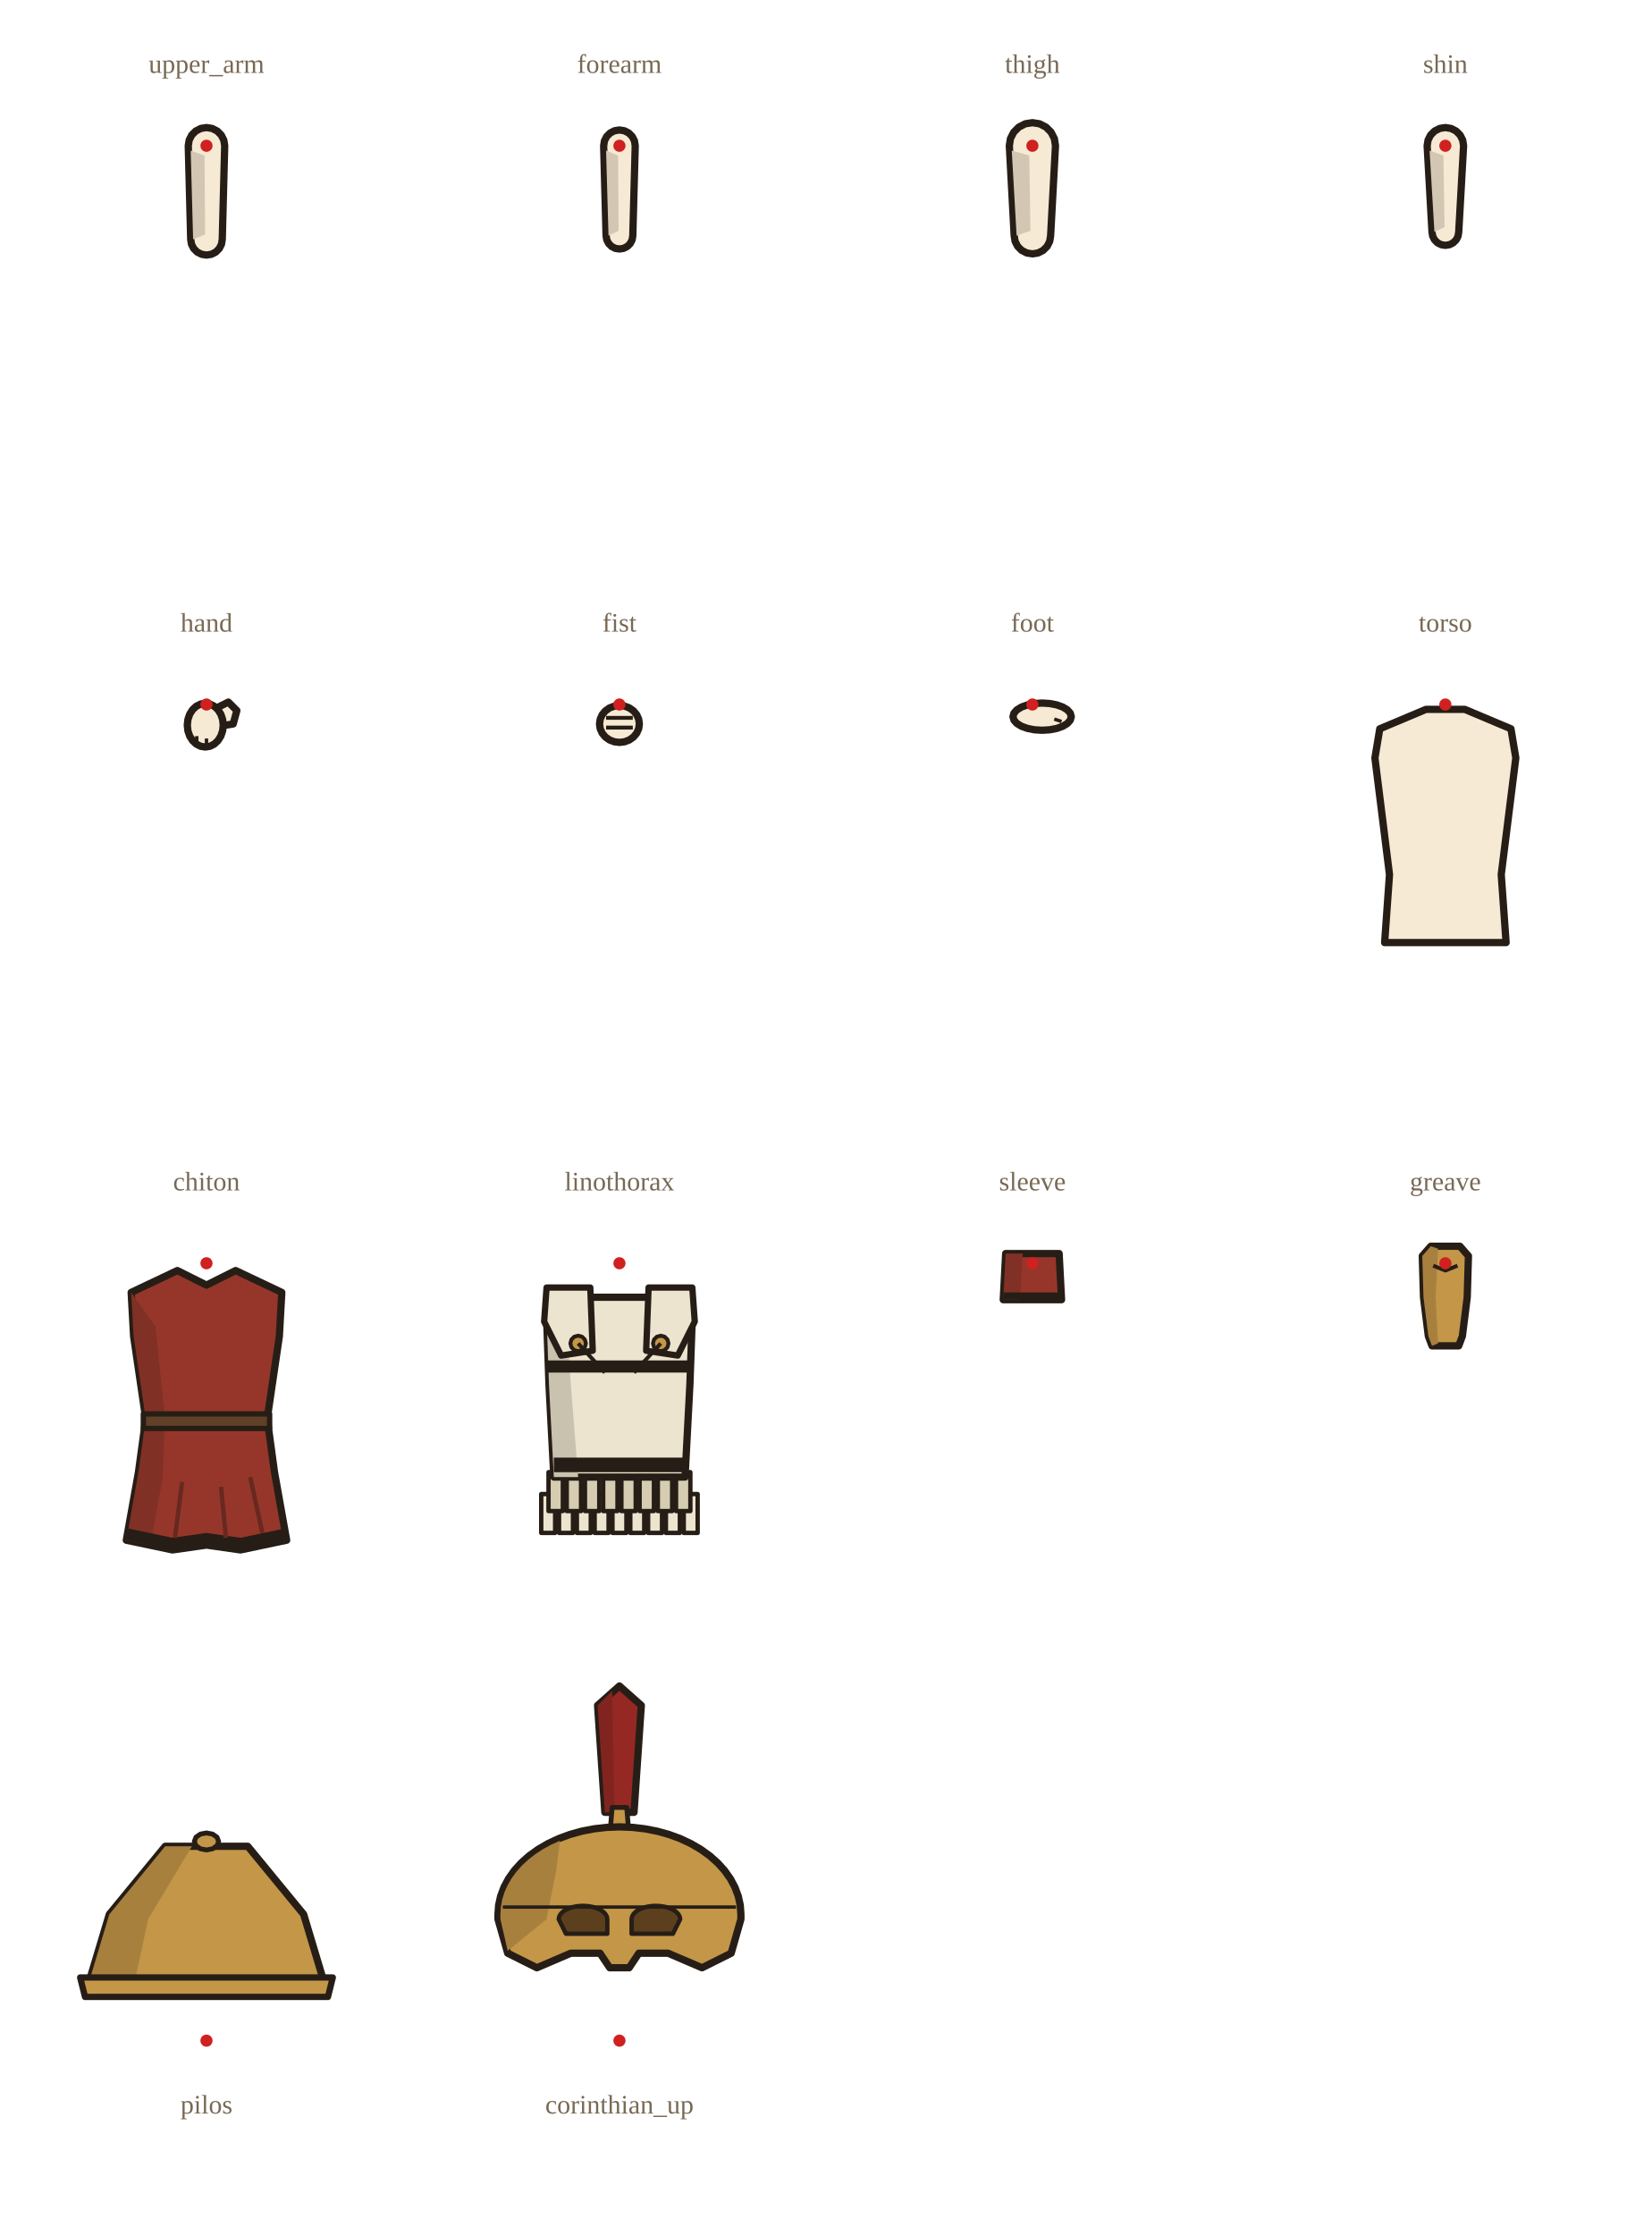
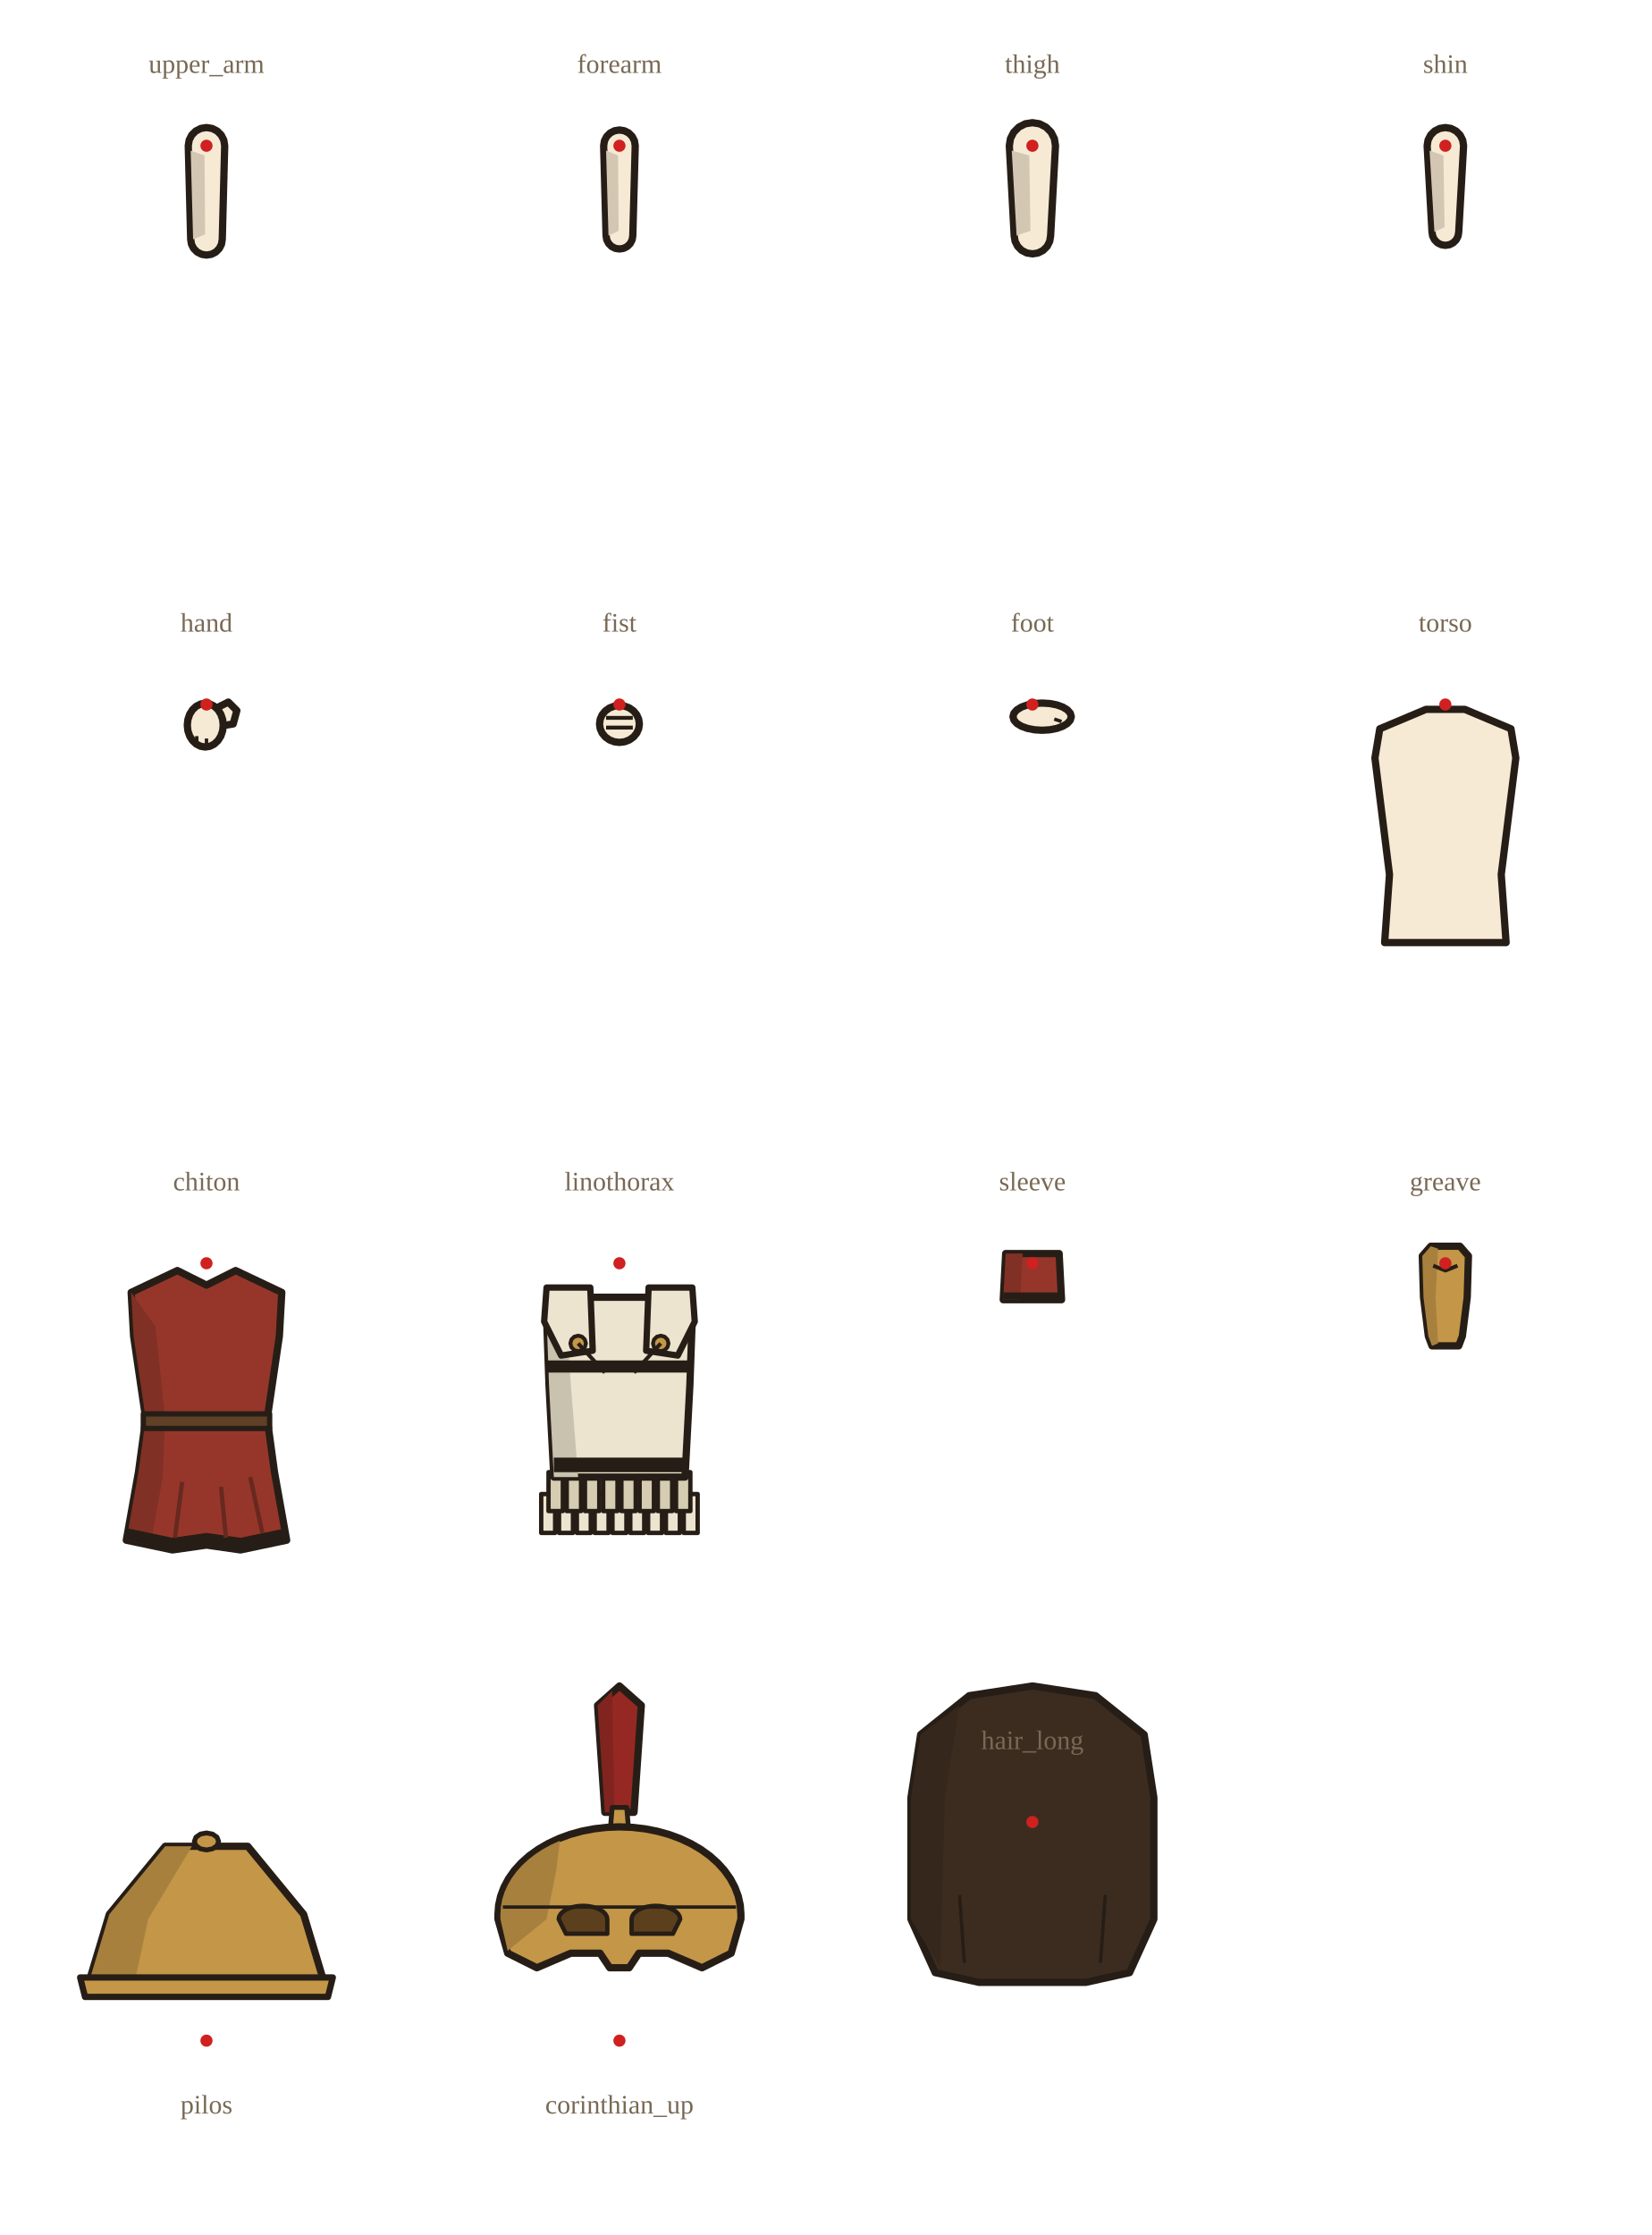
<svg xmlns="http://www.w3.org/2000/svg" width="680" height="920" viewBox="0 0 680 920">
  <g id="upper_arm" transform="translate(85.0,60.0)">
    <path class="skin" d="M -7.50,0.00 L -7.13,-2.32 L -6.07,-4.41 L -4.41,-6.07 L -2.32,-7.13 L -0.00,-7.50 L 2.32,-7.13 L 4.41,-6.07 L 6.07,-4.41 L 7.13,-2.32 L 7.50,-0.00 L 6.50,38.50 L 6.18,40.51 L 5.26,42.32 L 3.82,43.76 L 2.01,44.68 L 0.00,45.00 L -2.01,44.68 L -3.82,43.76 L -5.26,42.32 L -6.18,40.51 L -6.50,38.50 Z" fill="#f7ead4" stroke="#261e16" stroke-width="3.0" stroke-linejoin="round" />
    <path class="skin_sh" d="M -6.50,2.00 L -0.80,4.00 L -0.56,36.50 L -5.50,38.50 Z" fill="#d3c7b4" stroke-linejoin="round" />
    <circle class="pivot" cx="0" cy="0" r="2.5" fill="#d02020" />
    <text class="label" x="0" y="-30" font-size="11" text-anchor="middle" fill="#786955">upper_arm</text>
  </g>
  <g id="forearm" transform="translate(255.0,60.0)">
    <path class="skin" d="M -6.50,0.00 L -6.18,-2.01 L -5.26,-3.82 L -3.82,-5.26 L -2.01,-6.18 L -0.00,-6.50 L 2.01,-6.18 L 3.82,-5.26 L 5.26,-3.82 L 6.18,-2.01 L 6.50,-0.00 L 5.50,37.00 L 5.23,38.70 L 4.45,40.23 L 3.23,41.45 L 1.70,42.23 L 0.00,42.50 L -1.70,42.23 L -3.23,41.45 L -4.45,40.23 L -5.23,38.70 L -5.50,37.00 Z" fill="#f7ead4" stroke="#261e16" stroke-width="3.0" stroke-linejoin="round" />
    <path class="skin_sh" d="M -5.50,2.00 L -0.56,4.00 L -0.32,35.00 L -4.50,37.00 Z" fill="#d3c7b4" stroke-linejoin="round" />
    <circle class="pivot" cx="0" cy="0" r="2.5" fill="#d02020" />
    <text class="label" x="0" y="-30" font-size="11" text-anchor="middle" fill="#786955">forearm</text>
  </g>
  <g id="thigh" transform="translate(425.0,60.0)">
    <path class="skin" d="M -9.50,0.00 L -9.04,-2.94 L -7.69,-5.58 L -5.58,-7.69 L -2.94,-9.04 L -0.00,-9.50 L 2.94,-9.04 L 5.58,-7.69 L 7.69,-5.58 L 9.04,-2.94 L 9.50,-0.00 L 7.50,37.00 L 7.13,39.32 L 6.07,41.41 L 4.41,43.07 L 2.32,44.13 L 0.00,44.50 L -2.32,44.13 L -4.41,43.07 L -6.07,41.41 L -7.13,39.32 L -7.50,37.00 Z" fill="#f7ead4" stroke="#261e16" stroke-width="3.0" stroke-linejoin="round" />
    <path class="skin_sh" d="M -8.50,2.00 L -1.28,4.00 L -0.80,35.00 L -6.50,37.00 Z" fill="#d3c7b4" stroke-linejoin="round" />
    <circle class="pivot" cx="0" cy="0" r="2.5" fill="#d02020" />
    <text class="label" x="0" y="-30" font-size="11" text-anchor="middle" fill="#786955">thigh</text>
  </g>
  <g id="shin" transform="translate(595.0,60.0)">
    <path class="skin" d="M -7.50,0.00 L -7.13,-2.32 L -6.07,-4.41 L -4.41,-6.07 L -2.32,-7.13 L -0.00,-7.50 L 2.32,-7.13 L 4.41,-6.07 L 6.07,-4.41 L 7.13,-2.32 L 7.50,-0.00 L 5.50,35.50 L 5.23,37.20 L 4.45,38.73 L 3.23,39.95 L 1.70,40.73 L 0.00,41.00 L -1.70,40.73 L -3.23,39.95 L -4.45,38.73 L -5.23,37.20 L -5.50,35.50 Z" fill="#f7ead4" stroke="#261e16" stroke-width="3.0" stroke-linejoin="round" />
    <path class="skin_sh" d="M -6.50,2.00 L -0.80,4.00 L -0.32,33.50 L -4.50,35.50 Z" fill="#d3c7b4" stroke-linejoin="round" />
    <circle class="pivot" cx="0" cy="0" r="2.5" fill="#d02020" />
    <text class="label" x="0" y="-30" font-size="11" text-anchor="middle" fill="#786955">shin</text>
  </g>
  <g id="hand" transform="translate(85.0,290.0)">
    <path class="skin" d="M 3.00,2.00 L 9.00,-1.00 L 12.50,2.50 L 11.00,8.00 L 5.00,9.00 Z" fill="#f7ead4" stroke="#261e16" stroke-width="3.0" stroke-linejoin="round" />
    <path class="skin" d="M 6.90,8.50 L 6.65,10.83 L 5.91,13.00 L 4.73,14.86 L 3.20,16.29 L 1.42,17.19 L -0.50,17.50 L -2.42,17.19 L -4.20,16.29 L -5.73,14.86 L -6.91,13.00 L -7.65,10.83 L -7.90,8.50 L -7.65,6.17 L -6.91,4.00 L -5.73,2.14 L -4.20,0.71 L -2.42,-0.19 L -0.50,-0.50 L 1.42,-0.19 L 3.20,0.71 L 4.73,2.14 L 5.91,4.00 L 6.65,6.17 Z" fill="#f7ead4" stroke="#261e16" stroke-width="3.0" stroke-linejoin="round" />
    <path class="line" d="M -4.00,13.00 L -4.00,16.50" fill="none" stroke="#261e16" stroke-width="1.4" stroke-linejoin="round" />
    <path class="line" d="M 0.00,14.00 L 0.00,17.50" fill="none" stroke="#261e16" stroke-width="1.4" stroke-linejoin="round" />
    <circle class="pivot" cx="0" cy="0" r="2.5" fill="#d02020" />
    <text class="label" x="0" y="-30" font-size="11" text-anchor="middle" fill="#786955">hand</text>
  </g>
  <g id="fist" transform="translate(255.0,290.0)">
    <path class="skin" d="M 8.20,8.00 L 7.92,9.97 L 7.10,11.80 L 5.80,13.37 L 4.10,14.58 L 2.12,15.34 L 0.00,15.60 L -2.12,15.34 L -4.10,14.58 L -5.80,13.37 L -7.10,11.80 L -7.92,9.97 L -8.20,8.00 L -7.92,6.03 L -7.10,4.20 L -5.80,2.63 L -4.10,1.42 L -2.12,0.66 L -0.00,0.40 L 2.12,0.66 L 4.10,1.42 L 5.80,2.63 L 7.10,4.20 L 7.92,6.03 Z" fill="#f7ead4" stroke="#261e16" stroke-width="3.0" stroke-linejoin="round" />
    <path class="line" d="M -5.50,5.50 L 5.50,5.50" fill="none" stroke="#261e16" stroke-width="1.6" stroke-linejoin="round" />
    <path class="line" d="M -5.50,9.50 L 5.50,9.50" fill="none" stroke="#261e16" stroke-width="1.6" stroke-linejoin="round" />
    <circle class="pivot" cx="0" cy="0" r="2.5" fill="#d02020" />
    <text class="label" x="0" y="-30" font-size="11" text-anchor="middle" fill="#786955">fist</text>
  </g>
  <g id="foot" transform="translate(425.0,290.0)">
    <path class="skin" d="M 16.00,5.00 L 15.59,6.45 L 14.39,7.80 L 12.49,8.96 L 10.00,9.85 L 7.11,10.41 L 4.00,10.60 L 0.89,10.41 L -2.00,9.85 L -4.49,8.96 L -6.39,7.80 L -7.59,6.45 L -8.00,5.00 L -7.59,3.55 L -6.39,2.20 L -4.49,1.04 L -2.00,0.15 L 0.89,-0.41 L 4.00,-0.60 L 7.11,-0.41 L 10.00,0.15 L 12.49,1.04 L 14.39,2.20 L 15.59,3.55 Z" fill="#f7ead4" stroke="#261e16" stroke-width="3.0" stroke-linejoin="round" />
    <path class="line" d="M 9.00,6.00 L 12.00,7.00" fill="none" stroke="#261e16" stroke-width="1.4" stroke-linejoin="round" />
    <circle class="pivot" cx="0" cy="0" r="2.5" fill="#d02020" />
    <text class="label" x="0" y="-30" font-size="11" text-anchor="middle" fill="#786955">foot</text>
  </g>
  <g id="torso" transform="translate(595.0,290.0)">
    <path class="skin" d="M -27.00,10.00 L -29.00,22.00 L -23.00,70.00 L -25.00,98.00 L 25.00,98.00 L 23.00,70.00 L 29.00,22.00 L 27.00,10.00 L 8.00,2.00 L -8.00,2.00 Z" fill="#f7ead4" stroke="#261e16" stroke-width="3.0" stroke-linejoin="round" />
    <circle class="pivot" cx="0" cy="0" r="2.5" fill="#d02020" />
    <text class="label" x="0" y="-30" font-size="11" text-anchor="middle" fill="#786955">torso</text>
  </g>
  <g id="chiton" transform="translate(85.0,520.0)">
    <path class="cloth" d="M -12.00,3.00 L -31.00,12.00 L -30.00,30.00 L -25.00,64.00 L -28.00,86.00 L -33.00,114.00 L -14.00,118.00 L 0.00,116.00 L 14.00,118.00 L 33.00,114.00 L 28.00,86.00 L 25.00,64.00 L 30.00,30.00 L 31.00,12.00 L 12.00,3.00 L 0.00,9.00 Z" fill="#96362a" stroke="#261e16" stroke-width="3.0" stroke-linejoin="round" />
    <path class="cloth_sh" d="M -31.00,12.00 L -30.00,30.00 L -25.00,64.00 L -28.00,86.00 L -33.00,114.00 L -23.00,116.00 L -18.00,88.00 L -17.00,64.00 L -21.00,26.00 Z" fill="#813025" stroke-linejoin="round" />
    <path class="trim" d="M -33.00,109.00 L -14.00,113.00 L 0.00,111.00 L 14.00,113.00 L 33.00,109.00 L 33.00,114.00 L 14.00,118.00 L 0.00,116.00 L -14.00,118.00 L -33.00,114.00 Z" fill="#261e16" stroke-linejoin="round" />
    <path class="fold" d="M -10.00,90.00 L -13.00,113.00" fill="none" stroke="#68281f" stroke-width="1.8" stroke-linejoin="round" />
    <path class="fold" d="M 6.00,92.00 L 8.00,113.00" fill="none" stroke="#68281f" stroke-width="1.8" stroke-linejoin="round" />
    <path class="fold" d="M 18.00,88.00 L 23.00,111.00" fill="none" stroke="#68281f" stroke-width="1.8" stroke-linejoin="round" />
    <path class="belt" d="M -26.00,62.00 L 26.00,62.00 L 26.00,68.00 L -26.00,68.00 Z" fill="#604026" stroke="#261e16" stroke-width="2.2" stroke-linejoin="round" />
    <circle class="pivot" cx="0" cy="0" r="2.5" fill="#d02020" />
    <text class="label" x="0" y="-30" font-size="11" text-anchor="middle" fill="#786955">chiton</text>
  </g>
  <g id="linothorax" transform="translate(255.0,520.0)">
    <path class="linen" d="M -32.20,95.00 L -26.47,95.00 L -26.47,111.00 L -32.20,111.00 Z" fill="#ece4ce" stroke="#261e16" stroke-width="1.8" stroke-linejoin="round" />
    <path class="linen" d="M -24.87,95.00 L -19.13,95.00 L -19.13,111.00 L -24.87,111.00 Z" fill="#ece4ce" stroke="#261e16" stroke-width="1.8" stroke-linejoin="round" />
    <path class="linen" d="M -17.53,95.00 L -11.80,95.00 L -11.80,111.00 L -17.53,111.00 Z" fill="#ece4ce" stroke="#261e16" stroke-width="1.8" stroke-linejoin="round" />
    <path class="linen" d="M -10.20,95.00 L -4.47,95.00 L -4.47,111.00 L -10.20,111.00 Z" fill="#ece4ce" stroke="#261e16" stroke-width="1.8" stroke-linejoin="round" />
    <path class="linen" d="M -2.87,95.00 L 2.87,95.00 L 2.87,111.00 L -2.87,111.00 Z" fill="#ece4ce" stroke="#261e16" stroke-width="1.8" stroke-linejoin="round" />
    <path class="linen" d="M 4.47,95.00 L 10.20,95.00 L 10.20,111.00 L 4.47,111.00 Z" fill="#ece4ce" stroke="#261e16" stroke-width="1.8" stroke-linejoin="round" />
    <path class="linen" d="M 11.80,95.00 L 17.53,95.00 L 17.53,111.00 L 11.80,111.00 Z" fill="#ece4ce" stroke="#261e16" stroke-width="1.8" stroke-linejoin="round" />
    <path class="linen" d="M 19.13,95.00 L 24.87,95.00 L 24.87,111.00 L 19.13,111.00 Z" fill="#ece4ce" stroke="#261e16" stroke-width="1.8" stroke-linejoin="round" />
    <path class="linen" d="M 26.47,95.00 L 32.20,95.00 L 32.20,111.00 L 26.47,111.00 Z" fill="#ece4ce" stroke="#261e16" stroke-width="1.8" stroke-linejoin="round" />
    <path class="linen2" d="M -29.20,86.00 L -23.30,86.00 L -23.30,102.00 L -29.20,102.00 Z" fill="#d6ccb2" stroke="#261e16" stroke-width="1.8" stroke-linejoin="round" />
    <path class="linen2" d="M -21.70,86.00 L -15.80,86.00 L -15.80,102.00 L -21.70,102.00 Z" fill="#d6ccb2" stroke="#261e16" stroke-width="1.8" stroke-linejoin="round" />
    <path class="linen2" d="M -14.20,86.00 L -8.30,86.00 L -8.30,102.00 L -14.20,102.00 Z" fill="#d6ccb2" stroke="#261e16" stroke-width="1.8" stroke-linejoin="round" />
    <path class="linen2" d="M -6.70,86.00 L -0.80,86.00 L -0.80,102.00 L -6.70,102.00 Z" fill="#d6ccb2" stroke="#261e16" stroke-width="1.8" stroke-linejoin="round" />
    <path class="linen2" d="M 0.80,86.00 L 6.70,86.00 L 6.70,102.00 L 0.80,102.00 Z" fill="#d6ccb2" stroke="#261e16" stroke-width="1.8" stroke-linejoin="round" />
    <path class="linen2" d="M 8.30,86.00 L 14.20,86.00 L 14.20,102.00 L 8.30,102.00 Z" fill="#d6ccb2" stroke="#261e16" stroke-width="1.8" stroke-linejoin="round" />
    <path class="linen2" d="M 15.80,86.00 L 21.70,86.00 L 21.70,102.00 L 15.80,102.00 Z" fill="#d6ccb2" stroke="#261e16" stroke-width="1.8" stroke-linejoin="round" />
    <path class="linen2" d="M 23.30,86.00 L 29.20,86.00 L 29.20,102.00 L 23.30,102.00 Z" fill="#d6ccb2" stroke="#261e16" stroke-width="1.8" stroke-linejoin="round" />
    <path class="linen" d="M -30.00,22.00 L -29.00,50.00 L -27.00,88.00 L 27.00,88.00 L 29.00,50.00 L 30.00,22.00 L 18.00,14.00 L -18.00,14.00 Z" fill="#ece4ce" stroke="#261e16" stroke-width="3.0" stroke-linejoin="round" />
    <path class="linen_sh" d="M -30.00,22.00 L -29.00,50.00 L -27.00,88.00 L -17.00,88.00 L -20.00,50.00 L -22.00,22.00 Z" fill="#c9c2af" stroke-linejoin="round" />
    <path class="trim" d="M -27.00,80.00 L 27.00,80.00 L 27.00,86.00 L -27.00,86.00 Z" fill="#261e16" stroke-linejoin="round" />
    <path class="trim" d="M -29.50,40.00 L 29.50,40.00 L 29.40,45.00 L -29.40,45.00 Z" fill="#261e16" stroke-linejoin="round" />
    <path class="linen" d="M -30.00,10.00 L -12.00,10.00 L -11.00,36.00 L -24.00,38.00 L -31.00,24.00 Z" fill="#ece4ce" stroke="#261e16" stroke-width="2.6" stroke-linejoin="round" />
    <path class="linen" d="M 30.00,10.00 L 12.00,10.00 L 11.00,36.00 L 24.00,38.00 L 31.00,24.00 Z" fill="#ece4ce" stroke="#261e16" stroke-width="2.6" stroke-linejoin="round" />
    <path class="metal" d="M -13.80,33.00 L -14.23,34.60 L -15.40,35.77 L -17.00,36.20 L -18.60,35.77 L -19.77,34.60 L -20.20,33.00 L -19.77,31.40 L -18.60,30.23 L -17.00,29.80 L -15.40,30.23 L -14.23,31.40 Z" fill="#c49648" stroke="#261e16" stroke-width="1.6" stroke-linejoin="round" />
    <path class="metal" d="M 20.20,33.00 L 19.77,34.60 L 18.60,35.77 L 17.00,36.20 L 15.40,35.77 L 14.23,34.60 L 13.80,33.00 L 14.23,31.40 L 15.40,30.23 L 17.00,29.80 L 18.60,30.23 L 19.77,31.40 Z" fill="#c49648" stroke="#261e16" stroke-width="1.6" stroke-linejoin="round" />
    <path class="line" d="M -17.00,33.00 L -6.00,45.00" fill="none" stroke="#261e16" stroke-width="1.6" stroke-linejoin="round" />
    <path class="line" d="M 17.00,33.00 L 6.00,45.00" fill="none" stroke="#261e16" stroke-width="1.6" stroke-linejoin="round" />
    <circle class="pivot" cx="0" cy="0" r="2.5" fill="#d02020" />
    <text class="label" x="0" y="-30" font-size="11" text-anchor="middle" fill="#786955">linothorax</text>
  </g>
  <g id="sleeve" transform="translate(425.0,520.0)">
    <path class="cloth" d="M -11.00,-4.00 L 11.00,-4.00 L 12.00,15.00 L -12.00,15.00 Z" fill="#96362a" stroke="#261e16" stroke-width="3.0" stroke-linejoin="round" />
    <path class="cloth_sh" d="M -11.00,-4.00 L -4.00,-4.00 L -5.00,15.00 L -12.00,15.00 Z" fill="#813025" stroke-linejoin="round" />
    <path class="trim" d="M -12.00,12.00 L 12.00,12.00 L 12.00,15.00 L -12.00,15.00 Z" fill="#261e16" stroke-linejoin="round" />
    <circle class="pivot" cx="0" cy="0" r="2.5" fill="#d02020" />
    <text class="label" x="0" y="-30" font-size="11" text-anchor="middle" fill="#786955">sleeve</text>
  </g>
  <g id="greave" transform="translate(595.0,520.0)">
    <path class="metal" d="M -9.50,-3.00 L -6.00,-7.00 L 6.00,-7.00 L 9.50,-3.00 L 9.00,14.00 L 7.00,30.00 L 5.50,34.00 L -5.50,34.00 L -7.00,30.00 L -9.00,14.00 Z" fill="#c49648" stroke="#261e16" stroke-width="3.0" stroke-linejoin="round" />
    <path class="metal_sh" d="M -9.50,-3.00 L -6.00,-7.00 L -3.00,-6.00 L -4.00,14.00 L -3.00,33.00 L -5.50,34.00 L -7.00,30.00 L -9.00,14.00 Z" fill="#a8803e" stroke-linejoin="round" />
    <path class="line" d="M -5.00,1.00 L 0.00,3.00 L 5.00,1.00" fill="none" stroke="#261e16" stroke-width="1.6" stroke-linejoin="round" />
    <circle class="pivot" cx="0" cy="0" r="2.5" fill="#d02020" />
    <text class="label" x="0" y="-30" font-size="11" text-anchor="middle" fill="#786955">greave</text>
  </g>
  <g id="pilos" transform="translate(85.0,840.0)">
    <path class="metal" d="M -49.00,-22.00 L -40.00,-52.00 L -17.00,-80.00 L 17.00,-80.00 L 40.00,-52.00 L 49.00,-22.00 Z" fill="#c49648" stroke="#261e16" stroke-width="3.0" stroke-linejoin="round" />
    <path class="metal_sh" d="M -49.00,-22.00 L -40.00,-52.00 L -17.00,-80.00 L -6.00,-80.00 L -24.00,-50.00 L -30.00,-22.00 Z" fill="#a8803e" stroke-linejoin="round" />
    <path class="metal" d="M -52.00,-26.00 L 52.00,-26.00 L 50.00,-18.00 L -50.00,-18.00 Z" fill="#c49648" stroke="#261e16" stroke-width="2.6" stroke-linejoin="round" />
    <path class="metal" d="M 5.00,-82.00 L 4.33,-80.25 L 2.50,-78.97 L 0.00,-78.50 L -2.50,-78.97 L -4.33,-80.25 L -5.00,-82.00 L -4.33,-83.75 L -2.50,-85.03 L -0.00,-85.50 L 2.50,-85.03 L 4.33,-83.75 Z" fill="#c49648" stroke="#261e16" stroke-width="2" stroke-linejoin="round" />
    <circle class="pivot" cx="0" cy="0" r="2.5" fill="#d02020" />
    <text class="label" x="0" y="30" font-size="11" text-anchor="middle" fill="#786955">pilos</text>
  </g>
  <g id="corinthian_up" transform="translate(255.0,840.0)">
    <path class="crest" d="M -6.00,-94.00 L -9.00,-138.00 L 0.00,-146.00 L 9.00,-138.00 L 6.00,-94.00 Z" fill="#962824" stroke="#261e16" stroke-width="3.0" stroke-linejoin="round" />
    <path class="crest_sh" d="M -6.00,-94.00 L -9.00,-138.00 L -3.00,-144.00 L -2.00,-94.00 Z" fill="#812420" stroke-linejoin="round" />
    <path class="metal" d="M -3.00,-96.00 L 3.00,-96.00 L 4.00,-84.00 L -4.00,-84.00 Z" fill="#c49648" stroke="#261e16" stroke-width="2" stroke-linejoin="round" />
    <path class="metal" d="M -50.00,-52.00 L -49.73,-55.76 L -48.91,-59.48 L -47.55,-63.12 L -45.68,-66.64 L -43.30,-70.00 L -40.45,-73.16 L -37.16,-76.09 L -33.46,-78.75 L -29.39,-81.12 L -25.00,-83.18 L -20.34,-84.89 L -15.45,-86.24 L -10.40,-87.21 L -5.23,-87.80 L -0.00,-88.00 L 5.23,-87.80 L 10.40,-87.21 L 15.45,-86.24 L 20.34,-84.89 L 25.00,-83.18 L 29.39,-81.12 L 33.46,-78.75 L 37.16,-76.09 L 40.45,-73.16 L 43.30,-70.00 L 45.68,-66.64 L 47.55,-63.12 L 48.91,-59.48 L 49.73,-55.76 L 50.00,-52.00 L 50.00,-50.00 L 46.00,-36.00 L 34.00,-30.00 L 20.00,-36.00 L 8.00,-36.00 L 4.00,-30.00 L -4.00,-30.00 L -8.00,-36.00 L -20.00,-36.00 L -34.00,-30.00 L -46.00,-36.00 L -50.00,-50.00 Z" fill="#c49648" stroke="#261e16" stroke-width="3.0" stroke-linejoin="round" />
    <path class="metal_sh" d="M -49.00,-52.00 L -48.81,-55.05 L -48.26,-58.08 L -47.33,-61.06 L -46.04,-63.97 L -44.41,-66.79 L -42.44,-69.50 L -40.14,-72.08 L -37.54,-74.50 L -34.65,-76.75 L -31.50,-78.81 L -28.11,-80.67 L -24.50,-82.31 L -26.00,-70.00 L -30.00,-50.00 L -46.00,-37.00 L -49.00,-50.00 Z" fill="#a8803e" stroke-linejoin="round" />
    <path class="hole" d="M -25.00,-50.00 L -24.81,-51.07 L -24.24,-52.10 L -23.31,-53.06 L -22.07,-53.89 L -20.56,-54.57 L -18.83,-55.08 L -16.95,-55.39 L -15.00,-55.50 L -13.05,-55.39 L -11.17,-55.08 L -9.44,-54.57 L -7.93,-53.89 L -6.69,-53.06 L -5.76,-52.10 L -5.19,-51.07 L -5.00,-50.00 L -5.00,-44.00 L -22.00,-44.00 Z" fill="#5c401e" stroke="#261e16" stroke-width="1.8" stroke-linejoin="round" />
    <path class="hole" d="M 5.00,-50.00 L 5.19,-51.07 L 5.76,-52.10 L 6.69,-53.06 L 7.93,-53.89 L 9.44,-54.57 L 11.17,-55.08 L 13.05,-55.39 L 15.00,-55.50 L 16.95,-55.39 L 18.83,-55.08 L 20.56,-54.57 L 22.07,-53.89 L 23.31,-53.06 L 24.24,-52.10 L 24.81,-51.07 L 25.00,-50.00 L 22.00,-44.00 L 5.00,-44.00 Z" fill="#5c401e" stroke="#261e16" stroke-width="1.8" stroke-linejoin="round" />
    <path class="line" d="M -48.00,-55.00 L 48.00,-55.00" fill="none" stroke="#261e16" stroke-width="1.4" stroke-linejoin="round" />
    <circle class="pivot" cx="0" cy="0" r="2.5" fill="#d02020" />
    <text class="label" x="0" y="30" font-size="11" text-anchor="middle" fill="#786955">corinthian_up</text>
  </g>
+   <g id="hair_long" transform="translate(425.0,750.0)">
+     <path class="hair" d="M -50.00,-10.00 L -46.00,-36.00 L -26.00,-52.00 L 0.00,-56.00 L 26.00,-52.00 L 46.00,-36.00 L 50.00,-10.00 L 50.00,40.00 L 40.00,62.00 L 22.00,66.00 L -22.00,66.00 L -40.00,62.00 L -50.00,40.00 Z" fill="#3c2c20" stroke="#261e16" stroke-width="3.0" stroke-linejoin="round" />
+     <path class="hair_sh" d="M -50.00,-10.00 L -46.00,-36.00 L -30.00,-48.00 L -36.00,-10.00 L -38.00,60.00 L -50.00,40.00 Z" fill="#36271c" stroke-linejoin="round" />
+     <path class="line" d="M -30.00,30.00 L -28.00,58.00" fill="none" stroke="#261e16" stroke-width="1.4" stroke-linejoin="round" />
+     <path class="line" d="M 30.00,30.00 L 28.00,58.00" fill="none" stroke="#261e16" stroke-width="1.4" stroke-linejoin="round" />
+     <circle class="pivot" cx="0" cy="0" r="2.5" fill="#d02020" />
+     <text class="label" x="0" y="-30" font-size="11" text-anchor="middle" fill="#786955">hair_long</text>
+   </g>
</svg>
